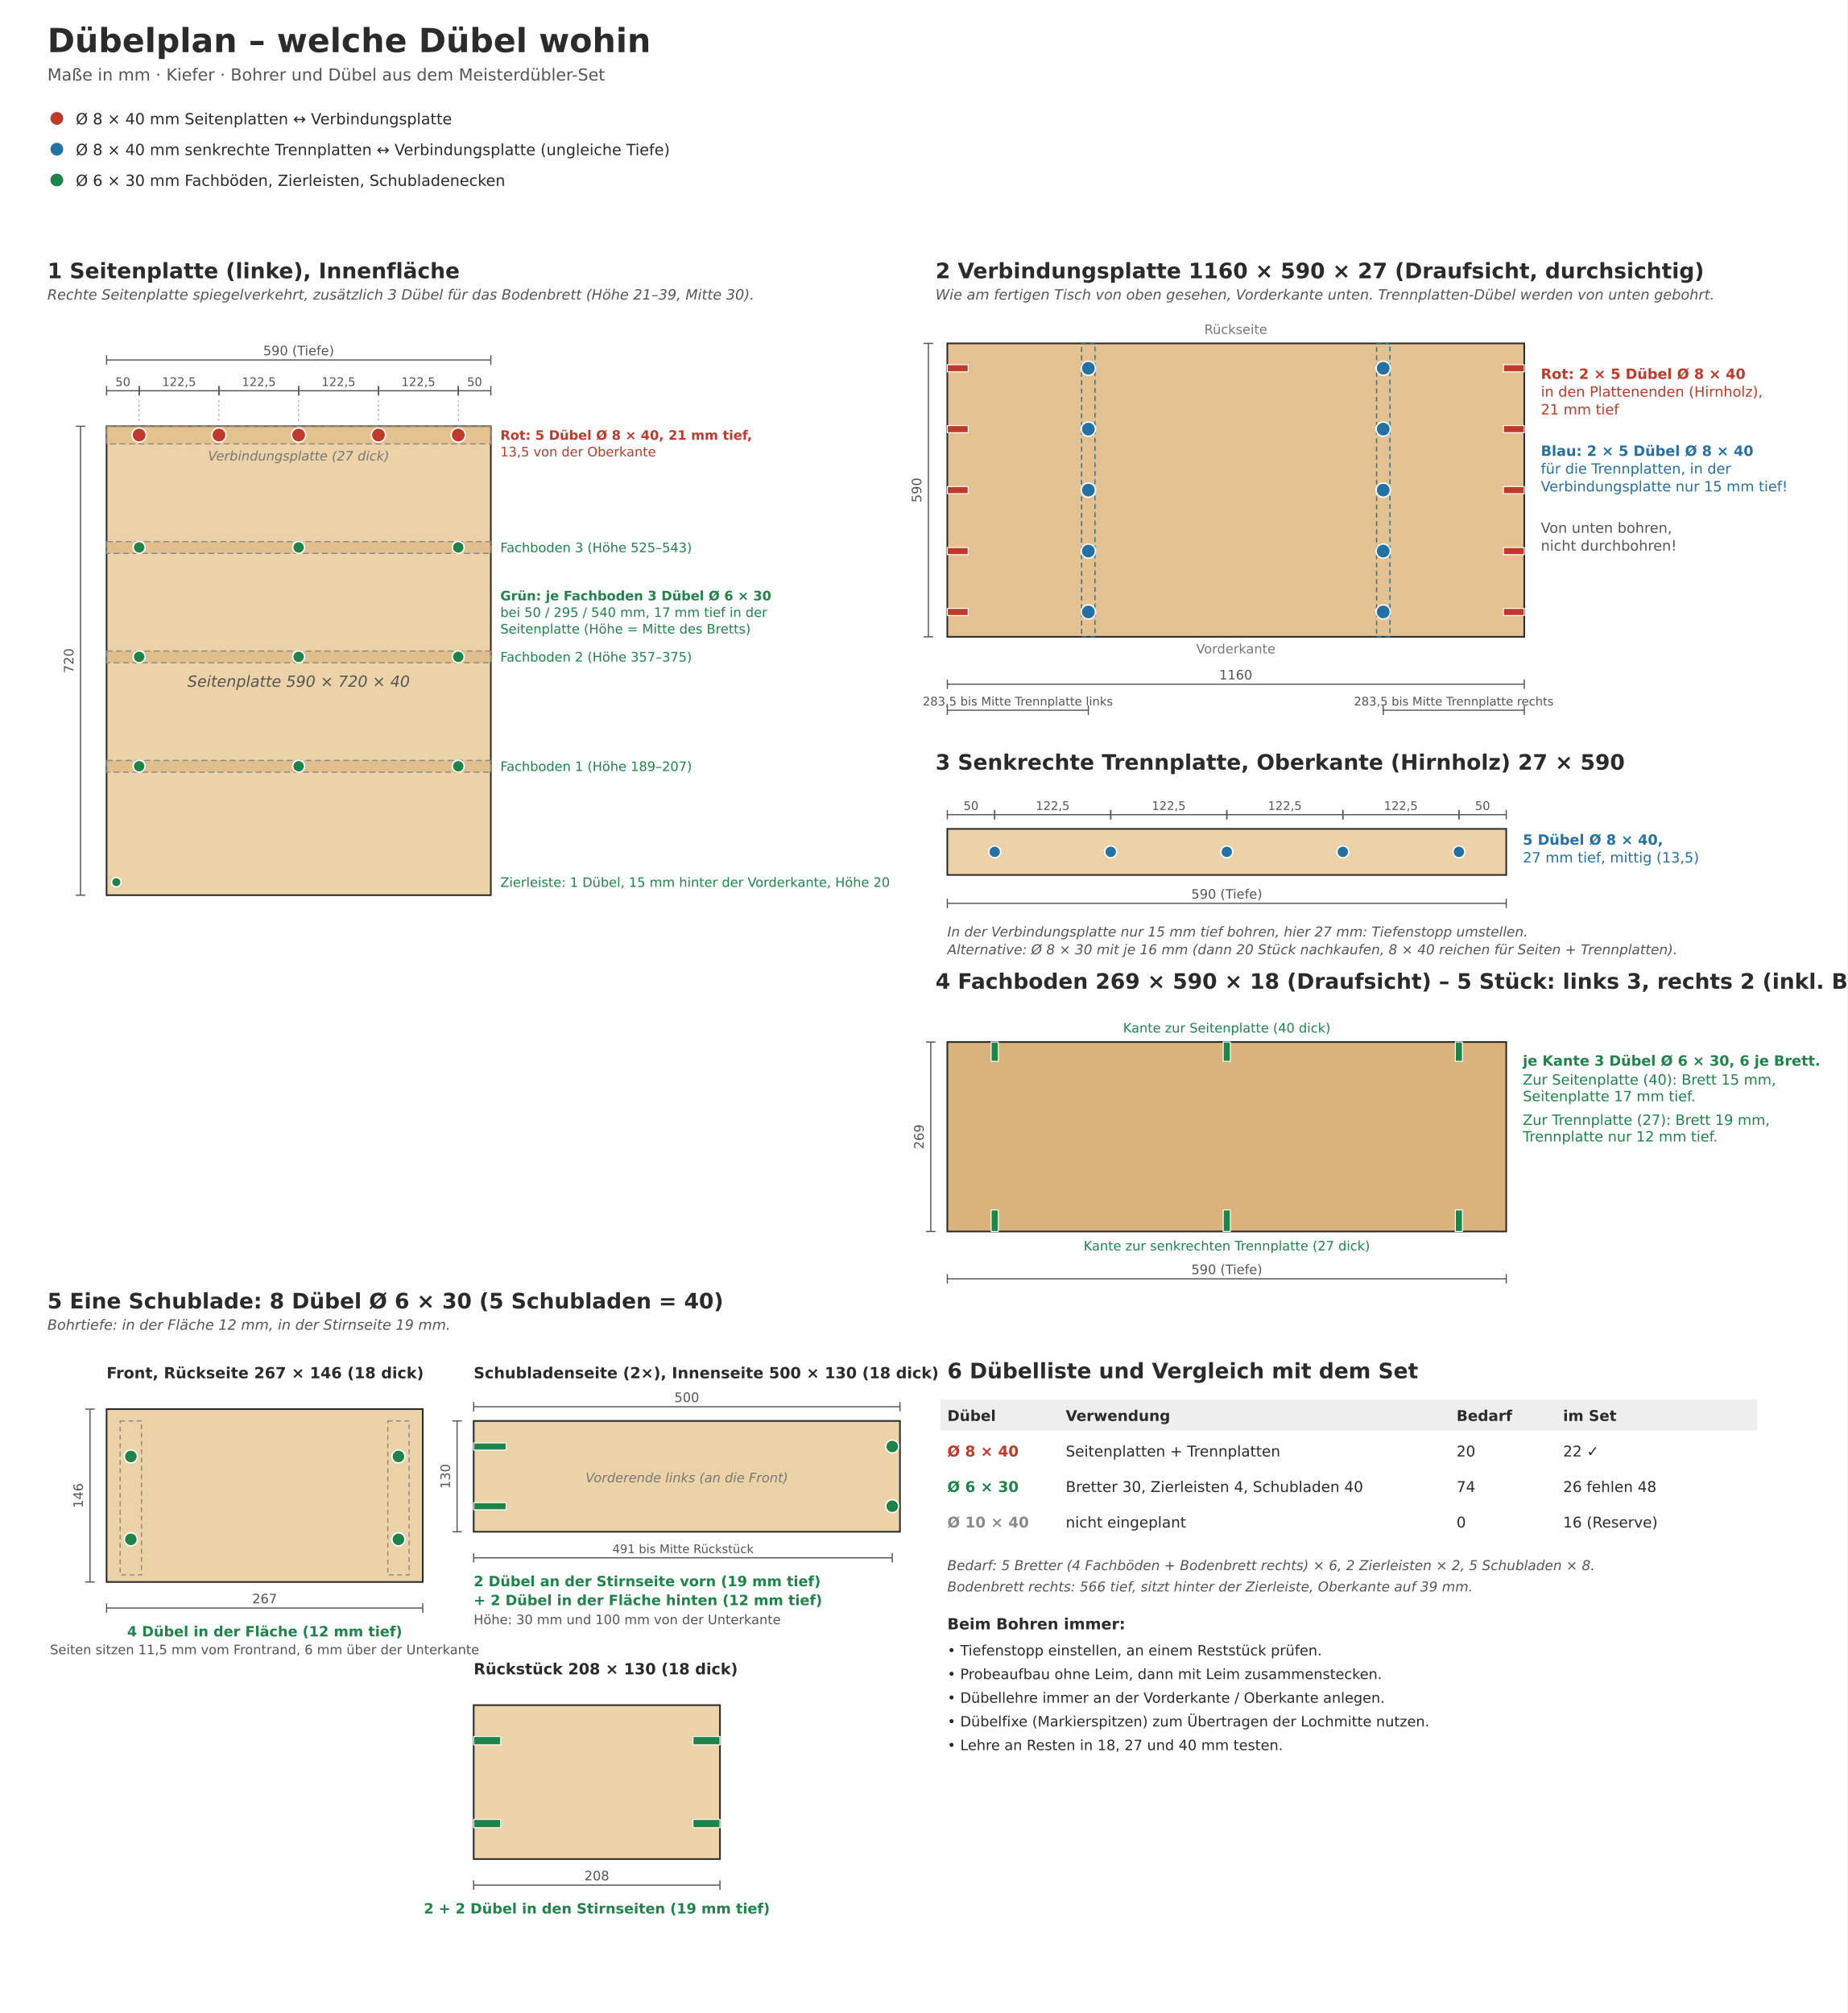
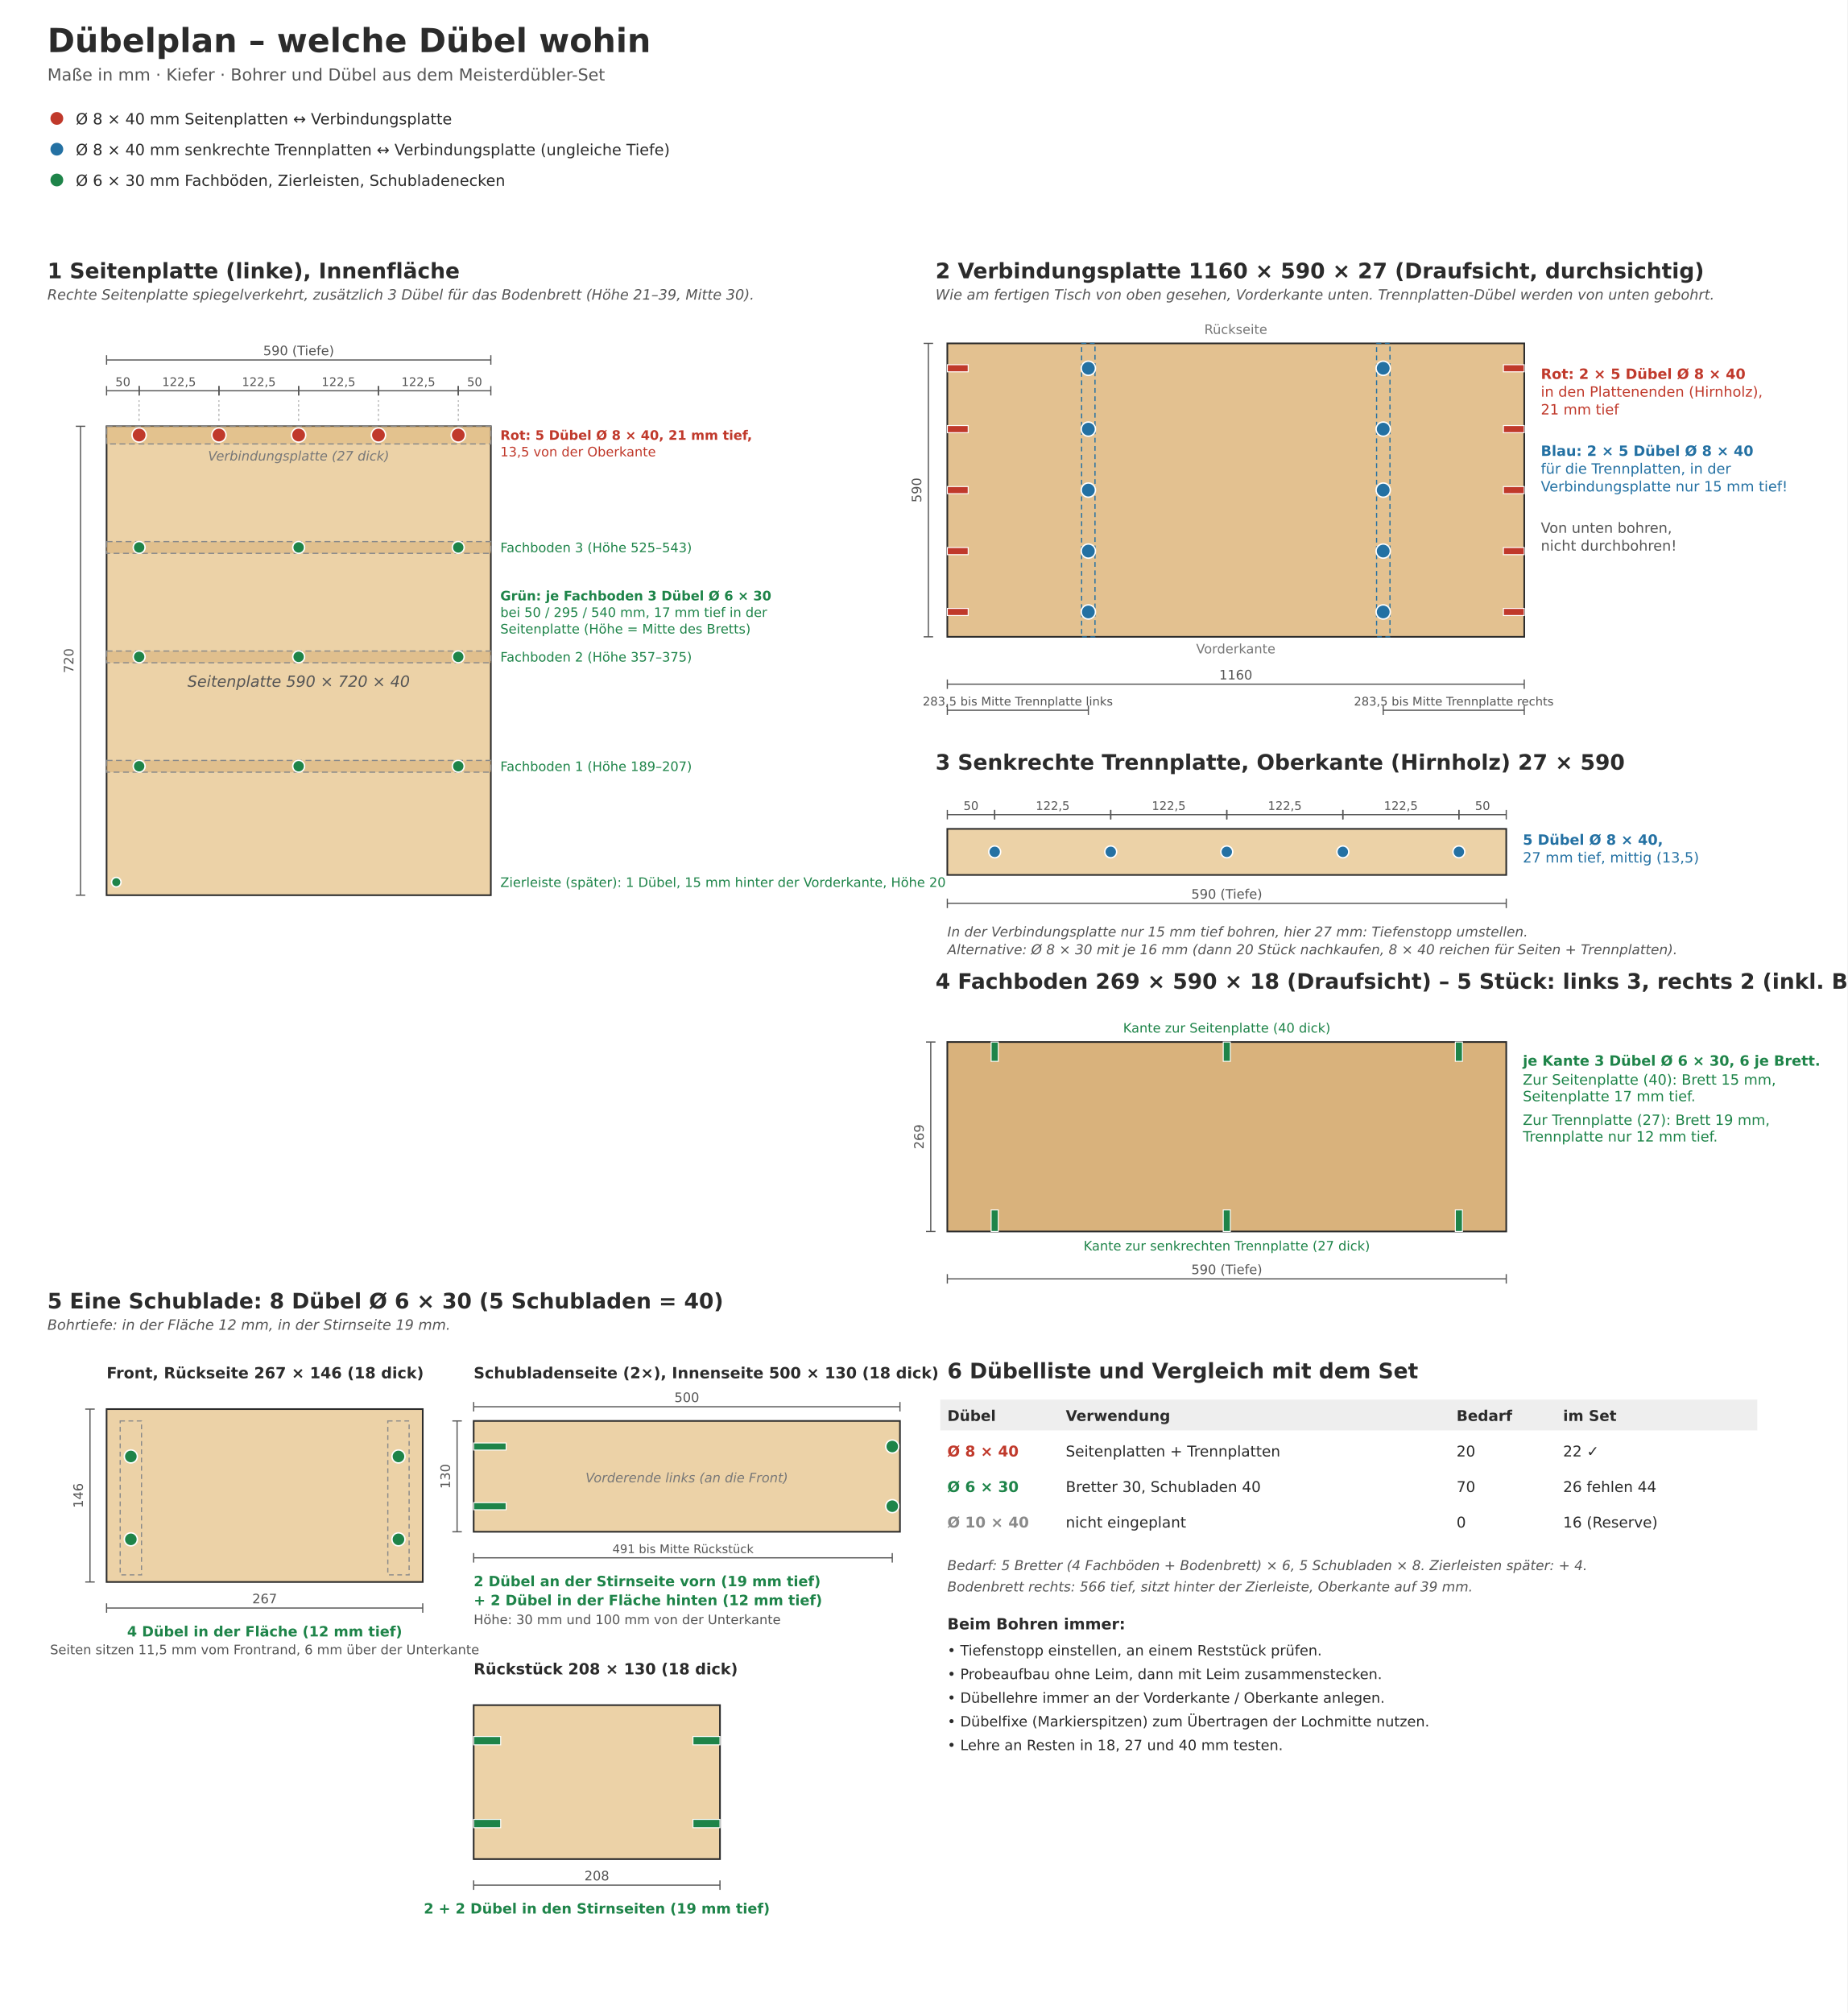
<svg xmlns="http://www.w3.org/2000/svg" width="1560" height="1700" viewBox="0 0 1560 1700" font-family="DejaVu Sans, Arial, sans-serif">
  <rect width="1560" height="1700" fill="#ffffff" />
  <text x="40.0" y="44.0" font-size="28" text-anchor="start" fill="#2b2b2b" font-weight="bold">Dübelplan – welche Dübel wohin</text>
  <text x="40.0" y="68.0" font-size="14" text-anchor="start" fill="#555" font-weight="normal">Maße in mm · Kiefer · Bohrer und Dübel aus dem Meisterdübler-Set</text>
  <circle cx="48.0" cy="100.0" r="6" fill="#c0392b" stroke="#fff" stroke-width="1.2" />
  <text x="64.0" y="105.0" font-size="13" text-anchor="start" fill="#2b2b2b" font-weight="normal">Ø 8 × 40 mm  Seitenplatten ↔ Verbindungsplatte</text>
  <circle cx="48.0" cy="126.0" r="6" fill="#2471a3" stroke="#fff" stroke-width="1.2" />
  <text x="64.0" y="131.0" font-size="13" text-anchor="start" fill="#2b2b2b" font-weight="normal">Ø 8 × 40 mm  senkrechte Trennplatten ↔ Verbindungsplatte (ungleiche Tiefe)</text>
  <circle cx="48.0" cy="152.0" r="6" fill="#1e8449" stroke="#fff" stroke-width="1.2" />
  <text x="64.0" y="157.0" font-size="13" text-anchor="start" fill="#2b2b2b" font-weight="normal">Ø 6 × 30 mm  Fachböden, Zierleisten, Schubladenecken</text>
  <text x="40.0" y="235.0" font-size="18" text-anchor="start" fill="#2b2b2b" font-weight="bold">1  Seitenplatte (linke), Innenfläche</text>
  <text x="40.0" y="253.0" font-size="12" text-anchor="start" fill="#555" font-weight="normal" font-style="italic">Rechte Seitenplatte spiegelverkehrt, zusätzlich 3 Dübel für das Bodenbrett (Höhe 21–39, Mitte 30).</text>
  <rect x="90.0" y="360.0" width="324.5" height="396.0" fill="#ecd2a7" stroke="#2b2b2b" stroke-width="1.4" />
  <rect x="90.0" y="360.0" width="324.5" height="14.9" fill="#e0bb84" fill-opacity="0.7" stroke="#8a8a8a" stroke-width="1" stroke-dasharray="5,3" />
  <text x="252.2" y="388.9" font-size="11" text-anchor="middle" fill="#777" font-weight="normal" font-style="italic">Verbindungsplatte (27 dick)</text>
  <circle cx="117.5" cy="367.4" r="6" fill="#c0392b" stroke="#fff" stroke-width="1.2" />
  <circle cx="184.9" cy="367.4" r="6" fill="#c0392b" stroke="#fff" stroke-width="1.2" />
  <circle cx="252.2" cy="367.4" r="6" fill="#c0392b" stroke="#fff" stroke-width="1.2" />
  <circle cx="319.6" cy="367.4" r="6" fill="#c0392b" stroke="#fff" stroke-width="1.2" />
  <circle cx="387.0" cy="367.4" r="6" fill="#c0392b" stroke="#fff" stroke-width="1.2" />
  <rect x="90.0" y="642.2" width="324.5" height="9.9" fill="#d9b27c" fill-opacity="0.6" stroke="#8a8a8a" stroke-width="1" stroke-dasharray="5,3" />
  <circle cx="117.5" cy="647.1" r="5" fill="#1e8449" stroke="#fff" stroke-width="1.2" />
  <circle cx="252.2" cy="647.1" r="5" fill="#1e8449" stroke="#fff" stroke-width="1.2" />
  <circle cx="387.0" cy="647.1" r="5" fill="#1e8449" stroke="#fff" stroke-width="1.2" />
  <text x="422.5" y="651.1" font-size="11" text-anchor="start" fill="#1e8449" font-weight="normal">Fachboden 1  (Höhe 189–207)</text>
  <rect x="90.0" y="549.8" width="324.5" height="9.9" fill="#d9b27c" fill-opacity="0.6" stroke="#8a8a8a" stroke-width="1" stroke-dasharray="5,3" />
  <circle cx="117.5" cy="554.7" r="5" fill="#1e8449" stroke="#fff" stroke-width="1.2" />
  <circle cx="252.2" cy="554.7" r="5" fill="#1e8449" stroke="#fff" stroke-width="1.2" />
  <circle cx="387.0" cy="554.7" r="5" fill="#1e8449" stroke="#fff" stroke-width="1.2" />
  <text x="422.5" y="558.7" font-size="11" text-anchor="start" fill="#1e8449" font-weight="normal">Fachboden 2  (Höhe 357–375)</text>
  <rect x="90.0" y="457.4" width="324.5" height="9.9" fill="#d9b27c" fill-opacity="0.6" stroke="#8a8a8a" stroke-width="1" stroke-dasharray="5,3" />
  <circle cx="117.5" cy="462.3" r="5" fill="#1e8449" stroke="#fff" stroke-width="1.2" />
  <circle cx="252.2" cy="462.3" r="5" fill="#1e8449" stroke="#fff" stroke-width="1.2" />
  <circle cx="387.0" cy="462.3" r="5" fill="#1e8449" stroke="#fff" stroke-width="1.2" />
  <text x="422.5" y="466.3" font-size="11" text-anchor="start" fill="#1e8449" font-weight="normal">Fachboden 3  (Höhe 525–543)</text>
  <circle cx="98.2" cy="745.0" r="4" fill="#1e8449" stroke="#fff" stroke-width="1.2" />
-   <text x="422.5" y="749.0" font-size="11" text-anchor="start" fill="#1e8449" font-weight="normal">Zierleiste: 1 Dübel, 15 mm hinter der Vorderkante, Höhe 20</text>
+   <text x="422.5" y="749.0" font-size="11" text-anchor="start" fill="#1e8449" font-weight="normal">Zierleiste (später): 1 Dübel, 15 mm hinter der Vorderkante, Höhe 20</text>
  <text x="252.2" y="580.0" font-size="13" text-anchor="middle" fill="#555" font-weight="normal" font-style="italic">Seitenplatte 590 × 720 × 40</text>
  <line x1="90.0" y1="304.0" x2="414.5" y2="304.0" stroke="#555555" stroke-width="1" />
  <line x1="90.0" y1="300.0" x2="90.0" y2="308.0" stroke="#555555" stroke-width="1" />
  <line x1="414.5" y1="300.0" x2="414.5" y2="308.0" stroke="#555555" stroke-width="1" />
  <text x="252.2" y="300.0" font-size="11" text-anchor="middle" fill="#555555" font-weight="normal">590 (Tiefe)</text>
  <line x1="117.5" y1="355.4" x2="117.5" y2="338.0" stroke="#8a8a8a" stroke-width="0.6" stroke-dasharray="2,2" />
  <line x1="184.9" y1="355.4" x2="184.9" y2="338.0" stroke="#8a8a8a" stroke-width="0.6" stroke-dasharray="2,2" />
  <line x1="252.2" y1="355.4" x2="252.2" y2="338.0" stroke="#8a8a8a" stroke-width="0.6" stroke-dasharray="2,2" />
  <line x1="319.6" y1="355.4" x2="319.6" y2="338.0" stroke="#8a8a8a" stroke-width="0.6" stroke-dasharray="2,2" />
  <line x1="387.0" y1="355.4" x2="387.0" y2="338.0" stroke="#8a8a8a" stroke-width="0.6" stroke-dasharray="2,2" />
  <line x1="90.0" y1="330.0" x2="117.5" y2="330.0" stroke="#555555" stroke-width="1" />
  <line x1="90.0" y1="326.0" x2="90.0" y2="334.0" stroke="#555555" stroke-width="1" />
  <line x1="117.5" y1="326.0" x2="117.5" y2="334.0" stroke="#555555" stroke-width="1" />
  <text x="103.8" y="326.0" font-size="10" text-anchor="middle" fill="#555555" font-weight="normal">50</text>
  <line x1="117.5" y1="330.0" x2="184.9" y2="330.0" stroke="#555555" stroke-width="1" />
  <line x1="117.5" y1="326.0" x2="117.5" y2="334.0" stroke="#555555" stroke-width="1" />
  <line x1="184.9" y1="326.0" x2="184.9" y2="334.0" stroke="#555555" stroke-width="1" />
  <text x="151.2" y="326.0" font-size="10" text-anchor="middle" fill="#555555" font-weight="normal">122,5</text>
  <line x1="184.9" y1="330.0" x2="252.2" y2="330.0" stroke="#555555" stroke-width="1" />
  <line x1="184.9" y1="326.0" x2="184.9" y2="334.0" stroke="#555555" stroke-width="1" />
  <line x1="252.2" y1="326.0" x2="252.2" y2="334.0" stroke="#555555" stroke-width="1" />
  <text x="218.6" y="326.0" font-size="10" text-anchor="middle" fill="#555555" font-weight="normal">122,5</text>
  <line x1="252.2" y1="330.0" x2="319.6" y2="330.0" stroke="#555555" stroke-width="1" />
  <line x1="252.2" y1="326.0" x2="252.2" y2="334.0" stroke="#555555" stroke-width="1" />
  <line x1="319.6" y1="326.0" x2="319.6" y2="334.0" stroke="#555555" stroke-width="1" />
  <text x="285.9" y="326.0" font-size="10" text-anchor="middle" fill="#555555" font-weight="normal">122,5</text>
  <line x1="319.6" y1="330.0" x2="387.0" y2="330.0" stroke="#555555" stroke-width="1" />
  <line x1="319.6" y1="326.0" x2="319.6" y2="334.0" stroke="#555555" stroke-width="1" />
  <line x1="387.0" y1="326.0" x2="387.0" y2="334.0" stroke="#555555" stroke-width="1" />
  <text x="353.3" y="326.0" font-size="10" text-anchor="middle" fill="#555555" font-weight="normal">122,5</text>
  <line x1="387.0" y1="330.0" x2="414.5" y2="330.0" stroke="#555555" stroke-width="1" />
  <line x1="387.0" y1="326.0" x2="387.0" y2="334.0" stroke="#555555" stroke-width="1" />
  <line x1="414.5" y1="326.0" x2="414.5" y2="334.0" stroke="#555555" stroke-width="1" />
  <text x="400.8" y="326.0" font-size="10" text-anchor="middle" fill="#555555" font-weight="normal">50</text>
  <line x1="68.0" y1="360.0" x2="68.0" y2="756.0" stroke="#555555" stroke-width="1" />
  <line x1="64.0" y1="360.0" x2="72.0" y2="360.0" stroke="#555555" stroke-width="1" />
  <line x1="64.0" y1="756.0" x2="72.0" y2="756.0" stroke="#555555" stroke-width="1" />
  <text x="62.0" y="558.0" font-size="11" text-anchor="middle" fill="#555555" font-weight="normal" transform="rotate(-90 62.0 558.0)">720</text>
  <text x="422.5" y="371.4" font-size="11" text-anchor="start" fill="#c0392b" font-weight="bold">Rot: 5 Dübel Ø 8 × 40, 21 mm tief,</text>
  <text x="422.5" y="385.4" font-size="11" text-anchor="start" fill="#c0392b" font-weight="normal">13,5 von der Oberkante</text>
  <text x="422.5" y="507.0" font-size="11" text-anchor="start" fill="#1e8449" font-weight="bold">Grün: je Fachboden 3 Dübel Ø 6 × 30</text>
  <text x="422.5" y="521.0" font-size="11" text-anchor="start" fill="#1e8449" font-weight="normal">bei 50 / 295 / 540 mm, 17 mm tief in der</text>
  <text x="422.5" y="535.0" font-size="11" text-anchor="start" fill="#1e8449" font-weight="normal">Seitenplatte (Höhe = Mitte des Bretts)</text>
  <text x="790.0" y="235.0" font-size="18" text-anchor="start" fill="#2b2b2b" font-weight="bold">2  Verbindungsplatte 1160 × 590 × 27  (Draufsicht, durchsichtig)</text>
  <text x="790.0" y="253.0" font-size="12" text-anchor="start" fill="#555" font-weight="normal" font-style="italic">Wie am fertigen Tisch von oben gesehen, Vorderkante unten. Trennplatten-Dübel werden von unten gebohrt.</text>
  <rect x="800.0" y="290.0" width="487.2" height="247.8" fill="#e0bb84" fill-opacity="0.9" stroke="#2b2b2b" stroke-width="1.4" />
  <text x="1043.6" y="282.0" font-size="11" text-anchor="middle" fill="#777" font-weight="normal">Rückseite</text>
  <text x="1043.6" y="551.8" font-size="11" text-anchor="middle" fill="#777" font-weight="normal">Vorderkante</text>
  <rect x="800.0" y="513.8" width="17.6" height="6" fill="#c0392b" stroke="#fff" stroke-width="0.8" />
  <rect x="1269.6" y="513.8" width="17.6" height="6" fill="#c0392b" stroke="#fff" stroke-width="0.8" />
  <rect x="800.0" y="462.4" width="17.6" height="6" fill="#c0392b" stroke="#fff" stroke-width="0.8" />
  <rect x="1269.6" y="462.4" width="17.6" height="6" fill="#c0392b" stroke="#fff" stroke-width="0.8" />
  <rect x="800.0" y="410.9" width="17.6" height="6" fill="#c0392b" stroke="#fff" stroke-width="0.8" />
  <rect x="1269.6" y="410.9" width="17.6" height="6" fill="#c0392b" stroke="#fff" stroke-width="0.8" />
  <rect x="800.0" y="359.4" width="17.6" height="6" fill="#c0392b" stroke="#fff" stroke-width="0.8" />
  <rect x="1269.6" y="359.4" width="17.6" height="6" fill="#c0392b" stroke="#fff" stroke-width="0.8" />
  <rect x="800.0" y="308.0" width="17.6" height="6" fill="#c0392b" stroke="#fff" stroke-width="0.8" />
  <rect x="1269.6" y="308.0" width="17.6" height="6" fill="#c0392b" stroke="#fff" stroke-width="0.8" />
  <rect x="913.4" y="290.0" width="11.3" height="247.8" fill="none" stroke="#2471a3" stroke-width="1" stroke-dasharray="4,3" />
  <rect x="1162.5" y="290.0" width="11.3" height="247.8" fill="none" stroke="#2471a3" stroke-width="1" stroke-dasharray="4,3" />
  <circle cx="919.1" cy="516.8" r="6" fill="#2471a3" stroke="#fff" stroke-width="1.2" />
  <circle cx="1168.1" cy="516.8" r="6" fill="#2471a3" stroke="#fff" stroke-width="1.2" />
  <circle cx="919.1" cy="465.4" r="6" fill="#2471a3" stroke="#fff" stroke-width="1.2" />
  <circle cx="1168.1" cy="465.4" r="6" fill="#2471a3" stroke="#fff" stroke-width="1.2" />
  <circle cx="919.1" cy="413.9" r="6" fill="#2471a3" stroke="#fff" stroke-width="1.2" />
  <circle cx="1168.1" cy="413.9" r="6" fill="#2471a3" stroke="#fff" stroke-width="1.2" />
  <circle cx="919.1" cy="362.4" r="6" fill="#2471a3" stroke="#fff" stroke-width="1.2" />
  <circle cx="1168.1" cy="362.4" r="6" fill="#2471a3" stroke="#fff" stroke-width="1.2" />
  <circle cx="919.1" cy="311.0" r="6" fill="#2471a3" stroke="#fff" stroke-width="1.2" />
  <circle cx="1168.1" cy="311.0" r="6" fill="#2471a3" stroke="#fff" stroke-width="1.2" />
  <line x1="800.0" y1="577.8" x2="1287.2" y2="577.8" stroke="#555555" stroke-width="1" />
  <line x1="800.0" y1="573.8" x2="800.0" y2="581.8" stroke="#555555" stroke-width="1" />
  <line x1="1287.2" y1="573.8" x2="1287.2" y2="581.8" stroke="#555555" stroke-width="1" />
  <text x="1043.6" y="573.8" font-size="11" text-anchor="middle" fill="#555555" font-weight="normal">1160</text>
  <line x1="800.0" y1="599.8" x2="919.1" y2="599.8" stroke="#555555" stroke-width="1" />
  <line x1="800.0" y1="595.8" x2="800.0" y2="603.8" stroke="#555555" stroke-width="1" />
  <line x1="919.1" y1="595.8" x2="919.1" y2="603.8" stroke="#555555" stroke-width="1" />
  <text x="859.5" y="595.8" font-size="10" text-anchor="middle" fill="#555555" font-weight="normal">283,5 bis Mitte Trennplatte links</text>
  <line x1="1168.1" y1="599.8" x2="1287.2" y2="599.8" stroke="#555555" stroke-width="1" />
  <line x1="1168.1" y1="595.8" x2="1168.1" y2="603.8" stroke="#555555" stroke-width="1" />
  <line x1="1287.2" y1="595.8" x2="1287.2" y2="603.8" stroke="#555555" stroke-width="1" />
  <text x="1227.7" y="595.8" font-size="10" text-anchor="middle" fill="#555555" font-weight="normal">283,5 bis Mitte Trennplatte rechts</text>
  <line x1="784.0" y1="290.0" x2="784.0" y2="537.8" stroke="#555555" stroke-width="1" />
  <line x1="780.0" y1="290.0" x2="788.0" y2="290.0" stroke="#555555" stroke-width="1" />
  <line x1="780.0" y1="537.8" x2="788.0" y2="537.8" stroke="#555555" stroke-width="1" />
  <text x="778.0" y="413.9" font-size="11" text-anchor="middle" fill="#555555" font-weight="normal" transform="rotate(-90 778.0 413.9)">590</text>
  <text x="1301.2" y="320.0" font-size="12" text-anchor="start" fill="#c0392b" font-weight="bold">Rot: 2 × 5 Dübel Ø 8 × 40</text>
  <text x="1301.2" y="335.0" font-size="12" text-anchor="start" fill="#c0392b" font-weight="normal">in den Plattenenden (Hirnholz),</text>
  <text x="1301.2" y="350.0" font-size="12" text-anchor="start" fill="#c0392b" font-weight="normal">21 mm tief</text>
  <text x="1301.2" y="385.0" font-size="12" text-anchor="start" fill="#2471a3" font-weight="bold">Blau: 2 × 5 Dübel Ø 8 × 40</text>
  <text x="1301.2" y="400.0" font-size="12" text-anchor="start" fill="#2471a3" font-weight="normal">für die Trennplatten, in der</text>
  <text x="1301.2" y="415.0" font-size="12" text-anchor="start" fill="#2471a3" font-weight="normal">Verbindungsplatte nur 15 mm tief!</text>
  <text x="1301.2" y="450.0" font-size="12" text-anchor="start" fill="#555555" font-weight="normal">Von unten bohren,</text>
  <text x="1301.2" y="465.0" font-size="12" text-anchor="start" fill="#555555" font-weight="normal">nicht durchbohren!</text>
  <text x="790.0" y="650.0" font-size="18" text-anchor="start" fill="#2b2b2b" font-weight="bold">3  Senkrechte Trennplatte, Oberkante (Hirnholz) 27 × 590</text>
  <rect x="800.0" y="700.0" width="472.0" height="38.9" fill="#ecd2a7" stroke="#2b2b2b" stroke-width="1.4" />
  <circle cx="840.0" cy="719.4" r="5" fill="#2471a3" stroke="#fff" stroke-width="1.2" />
  <circle cx="938.0" cy="719.4" r="5" fill="#2471a3" stroke="#fff" stroke-width="1.2" />
  <circle cx="1036.0" cy="719.4" r="5" fill="#2471a3" stroke="#fff" stroke-width="1.2" />
  <circle cx="1134.0" cy="719.4" r="5" fill="#2471a3" stroke="#fff" stroke-width="1.2" />
  <circle cx="1232.0" cy="719.4" r="5" fill="#2471a3" stroke="#fff" stroke-width="1.2" />
  <line x1="800.0" y1="762.9" x2="1272.0" y2="762.9" stroke="#555555" stroke-width="1" />
  <line x1="800.0" y1="758.9" x2="800.0" y2="766.9" stroke="#555555" stroke-width="1" />
  <line x1="1272.0" y1="758.9" x2="1272.0" y2="766.9" stroke="#555555" stroke-width="1" />
  <text x="1036.0" y="758.9" font-size="11" text-anchor="middle" fill="#555555" font-weight="normal">590 (Tiefe)</text>
  <line x1="800.0" y1="688.0" x2="840.0" y2="688.0" stroke="#555555" stroke-width="1" />
  <line x1="800.0" y1="684.0" x2="800.0" y2="692.0" stroke="#555555" stroke-width="1" />
  <line x1="840.0" y1="684.0" x2="840.0" y2="692.0" stroke="#555555" stroke-width="1" />
  <text x="820.0" y="684.0" font-size="10" text-anchor="middle" fill="#555555" font-weight="normal">50</text>
  <line x1="840.0" y1="688.0" x2="938.0" y2="688.0" stroke="#555555" stroke-width="1" />
  <line x1="840.0" y1="684.0" x2="840.0" y2="692.0" stroke="#555555" stroke-width="1" />
  <line x1="938.0" y1="684.0" x2="938.0" y2="692.0" stroke="#555555" stroke-width="1" />
  <text x="889.0" y="684.0" font-size="10" text-anchor="middle" fill="#555555" font-weight="normal">122,5</text>
  <line x1="938.0" y1="688.0" x2="1036.0" y2="688.0" stroke="#555555" stroke-width="1" />
  <line x1="938.0" y1="684.0" x2="938.0" y2="692.0" stroke="#555555" stroke-width="1" />
  <line x1="1036.0" y1="684.0" x2="1036.0" y2="692.0" stroke="#555555" stroke-width="1" />
  <text x="987.0" y="684.0" font-size="10" text-anchor="middle" fill="#555555" font-weight="normal">122,5</text>
  <line x1="1036.0" y1="688.0" x2="1134.0" y2="688.0" stroke="#555555" stroke-width="1" />
  <line x1="1036.0" y1="684.0" x2="1036.0" y2="692.0" stroke="#555555" stroke-width="1" />
  <line x1="1134.0" y1="684.0" x2="1134.0" y2="692.0" stroke="#555555" stroke-width="1" />
  <text x="1085.0" y="684.0" font-size="10" text-anchor="middle" fill="#555555" font-weight="normal">122,5</text>
  <line x1="1134.0" y1="688.0" x2="1232.0" y2="688.0" stroke="#555555" stroke-width="1" />
  <line x1="1134.0" y1="684.0" x2="1134.0" y2="692.0" stroke="#555555" stroke-width="1" />
  <line x1="1232.0" y1="684.0" x2="1232.0" y2="692.0" stroke="#555555" stroke-width="1" />
  <text x="1183.0" y="684.0" font-size="10" text-anchor="middle" fill="#555555" font-weight="normal">122,5</text>
  <line x1="1232.0" y1="688.0" x2="1272.0" y2="688.0" stroke="#555555" stroke-width="1" />
  <line x1="1232.0" y1="684.0" x2="1232.0" y2="692.0" stroke="#555555" stroke-width="1" />
  <line x1="1272.0" y1="684.0" x2="1272.0" y2="692.0" stroke="#555555" stroke-width="1" />
  <text x="1252.0" y="684.0" font-size="10" text-anchor="middle" fill="#555555" font-weight="normal">50</text>
  <text x="1286.0" y="713.4" font-size="12" text-anchor="start" fill="#2471a3" font-weight="bold">5 Dübel Ø 8 × 40,</text>
  <text x="1286.0" y="728.4" font-size="12" text-anchor="start" fill="#2471a3" font-weight="normal">27 mm tief, mittig (13,5)</text>
  <text x="800.0" y="790.9" font-size="11.5" text-anchor="start" fill="#555555" font-weight="normal" font-style="italic">In der Verbindungsplatte nur 15 mm tief bohren, hier 27 mm: Tiefenstopp umstellen.</text>
  <text x="800.0" y="805.9" font-size="11.5" text-anchor="start" fill="#555555" font-weight="normal" font-style="italic">Alternative: Ø 8 × 30 mit je 16 mm (dann 20 Stück nachkaufen, 8 × 40 reichen für Seiten + Trennplatten).</text>
  <text x="790.0" y="835.0" font-size="18" text-anchor="start" fill="#2b2b2b" font-weight="bold">4  Fachboden 269 × 590 × 18  (Draufsicht)  – 5 Stück: links 3, rechts 2 (inkl. Bodenbrett 566 tief)</text>
  <rect x="800.0" y="880.0" width="472.0" height="160.0" fill="#d9b27c" stroke="#2b2b2b" stroke-width="1.4" />
  <rect x="837.0" y="880.0" width="6" height="16.3" fill="#1e8449" stroke="#fff" stroke-width="0.8" />
  <rect x="837.0" y="1021.8" width="6" height="18.2" fill="#1e8449" stroke="#fff" stroke-width="0.8" />
  <rect x="1033.0" y="880.0" width="6" height="16.3" fill="#1e8449" stroke="#fff" stroke-width="0.8" />
  <rect x="1033.0" y="1021.8" width="6" height="18.2" fill="#1e8449" stroke="#fff" stroke-width="0.8" />
  <rect x="1229.0" y="880.0" width="6" height="16.3" fill="#1e8449" stroke="#fff" stroke-width="0.8" />
  <rect x="1229.0" y="1021.8" width="6" height="18.2" fill="#1e8449" stroke="#fff" stroke-width="0.8" />
  <text x="1036.0" y="872.0" font-size="11" text-anchor="middle" fill="#1e8449" font-weight="normal">Kante zur Seitenplatte (40 dick)</text>
  <text x="1036.0" y="1056.0" font-size="11" text-anchor="middle" fill="#1e8449" font-weight="normal">Kante zur senkrechten Trennplatte (27 dick)</text>
  <line x1="800.0" y1="1080.0" x2="1272.0" y2="1080.0" stroke="#555555" stroke-width="1" />
  <line x1="800.0" y1="1076.0" x2="800.0" y2="1084.0" stroke="#555555" stroke-width="1" />
  <line x1="1272.0" y1="1076.0" x2="1272.0" y2="1084.0" stroke="#555555" stroke-width="1" />
  <text x="1036.0" y="1076.0" font-size="11" text-anchor="middle" fill="#555555" font-weight="normal">590 (Tiefe)</text>
  <line x1="786.0" y1="880.0" x2="786.0" y2="1040.0" stroke="#555555" stroke-width="1" />
  <line x1="782.0" y1="880.0" x2="790.0" y2="880.0" stroke="#555555" stroke-width="1" />
  <line x1="782.0" y1="1040.0" x2="790.0" y2="1040.0" stroke="#555555" stroke-width="1" />
  <text x="780.0" y="960.0" font-size="11" text-anchor="middle" fill="#555555" font-weight="normal" transform="rotate(-90 780.0 960.0)">269</text>
  <text x="1286.0" y="900.0" font-size="12" text-anchor="start" fill="#1e8449" font-weight="bold">je Kante 3 Dübel Ø 6 × 30, 6 je Brett.</text>
  <text x="1286.0" y="916.0" font-size="12" text-anchor="start" fill="#1e8449" font-weight="normal">Zur Seitenplatte (40): Brett 15 mm,</text>
  <text x="1286.0" y="930.0" font-size="12" text-anchor="start" fill="#1e8449" font-weight="normal">Seitenplatte 17 mm tief.</text>
  <text x="1286.0" y="950.0" font-size="12" text-anchor="start" fill="#1e8449" font-weight="normal">Zur Trennplatte (27): Brett 19 mm,</text>
  <text x="1286.0" y="964.0" font-size="12" text-anchor="start" fill="#1e8449" font-weight="normal">Trennplatte nur 12 mm tief.</text>
  <text x="40.0" y="1105.0" font-size="18" text-anchor="start" fill="#2b2b2b" font-weight="bold">5  Eine Schublade: 8 Dübel Ø 6 × 30  (5 Schubladen = 40)</text>
  <text x="40.0" y="1123.0" font-size="12" text-anchor="start" fill="#555" font-weight="normal" font-style="italic">Bohrtiefe: in der Fläche 12 mm, in der Stirnseite 19 mm.</text>
  <text x="90.0" y="1164.0" font-size="13" text-anchor="start" fill="#2b2b2b" font-weight="bold">Front, Rückseite 267 × 146 (18 dick)</text>
  <rect x="90.0" y="1190.0" width="267.0" height="146.0" fill="#ecd2a7" stroke="#2b2b2b" stroke-width="1.4" />
  <rect x="101.5" y="1200.0" width="18.0" height="130.0" fill="none" stroke="#8a8a8a" stroke-width="1" stroke-dasharray="4,3" />
  <rect x="327.5" y="1200.0" width="18.0" height="130.0" fill="none" stroke="#8a8a8a" stroke-width="1" stroke-dasharray="4,3" />
  <circle cx="110.5" cy="1300.0" r="5.5" fill="#1e8449" stroke="#fff" stroke-width="1.2" />
  <circle cx="110.5" cy="1230.0" r="5.5" fill="#1e8449" stroke="#fff" stroke-width="1.2" />
  <circle cx="336.5" cy="1300.0" r="5.5" fill="#1e8449" stroke="#fff" stroke-width="1.2" />
  <circle cx="336.5" cy="1230.0" r="5.5" fill="#1e8449" stroke="#fff" stroke-width="1.2" />
  <line x1="90.0" y1="1358.0" x2="357.0" y2="1358.0" stroke="#555555" stroke-width="1" />
  <line x1="90.0" y1="1354.0" x2="90.0" y2="1362.0" stroke="#555555" stroke-width="1" />
  <line x1="357.0" y1="1354.0" x2="357.0" y2="1362.0" stroke="#555555" stroke-width="1" />
  <text x="223.5" y="1354.0" font-size="11" text-anchor="middle" fill="#555555" font-weight="normal">267</text>
  <line x1="76.0" y1="1190.0" x2="76.0" y2="1336.0" stroke="#555555" stroke-width="1" />
  <line x1="72.0" y1="1190.0" x2="80.0" y2="1190.0" stroke="#555555" stroke-width="1" />
  <line x1="72.0" y1="1336.0" x2="80.0" y2="1336.0" stroke="#555555" stroke-width="1" />
  <text x="70.0" y="1263.0" font-size="11" text-anchor="middle" fill="#555555" font-weight="normal" transform="rotate(-90 70.0 1263.0)">146</text>
  <text x="223.5" y="1382.0" font-size="12" text-anchor="middle" fill="#1e8449" font-weight="bold">4 Dübel in der Fläche (12 mm tief)</text>
  <text x="223.5" y="1397.0" font-size="11" text-anchor="middle" fill="#555555" font-weight="normal">Seiten sitzen 11,5 mm vom Frontrand, 6 mm über der Unterkante</text>
  <text x="400.0" y="1164.0" font-size="13" text-anchor="start" fill="#2b2b2b" font-weight="bold">Schubladenseite (2×), Innenseite 500 × 130 (18 dick)</text>
  <rect x="400.0" y="1200.0" width="360.0" height="93.6" fill="#ecd2a7" stroke="#2b2b2b" stroke-width="1.4" />
  <text x="580.0" y="1251.8" font-size="11" text-anchor="middle" fill="#777" font-weight="normal" font-style="italic">Vorderende links (an die Front)</text>
  <rect x="400.0" y="1269.0" width="27.4" height="6" fill="#1e8449" stroke="#fff" stroke-width="0.8" />
  <circle cx="753.5" cy="1272.0" r="5.5" fill="#1e8449" stroke="#fff" stroke-width="1.2" />
  <rect x="400.0" y="1218.6" width="27.4" height="6" fill="#1e8449" stroke="#fff" stroke-width="0.8" />
  <circle cx="753.5" cy="1221.6" r="5.5" fill="#1e8449" stroke="#fff" stroke-width="1.2" />
  <line x1="400.0" y1="1188.0" x2="760.0" y2="1188.0" stroke="#555555" stroke-width="1" />
  <line x1="400.0" y1="1184.0" x2="400.0" y2="1192.0" stroke="#555555" stroke-width="1" />
  <line x1="760.0" y1="1184.0" x2="760.0" y2="1192.0" stroke="#555555" stroke-width="1" />
  <text x="580.0" y="1184.0" font-size="11" text-anchor="middle" fill="#555555" font-weight="normal">500</text>
  <line x1="400.0" y1="1315.6" x2="753.5" y2="1315.6" stroke="#555555" stroke-width="1" />
  <line x1="400.0" y1="1311.6" x2="400.0" y2="1319.6" stroke="#555555" stroke-width="1" />
  <line x1="753.5" y1="1311.6" x2="753.5" y2="1319.6" stroke="#555555" stroke-width="1" />
  <text x="576.8" y="1311.6" font-size="10" text-anchor="middle" fill="#555555" font-weight="normal">491 bis Mitte Rückstück</text>
  <line x1="386.0" y1="1200.0" x2="386.0" y2="1293.6" stroke="#555555" stroke-width="1" />
  <line x1="382.0" y1="1200.0" x2="390.0" y2="1200.0" stroke="#555555" stroke-width="1" />
  <line x1="382.0" y1="1293.6" x2="390.0" y2="1293.6" stroke="#555555" stroke-width="1" />
  <text x="380.0" y="1246.8" font-size="11" text-anchor="middle" fill="#555555" font-weight="normal" transform="rotate(-90 380.0 1246.8)">130</text>
  <text x="400.0" y="1339.6" font-size="12" text-anchor="start" fill="#1e8449" font-weight="bold">2 Dübel an der Stirnseite vorn (19 mm tief)</text>
  <text x="400.0" y="1355.6" font-size="12" text-anchor="start" fill="#1e8449" font-weight="bold">+ 2 Dübel in der Fläche hinten (12 mm tief)</text>
  <text x="400.0" y="1371.6" font-size="11" text-anchor="start" fill="#555555" font-weight="normal">Höhe: 30 mm und 100 mm von der Unterkante</text>
  <text x="400.0" y="1414.0" font-size="13" text-anchor="start" fill="#2b2b2b" font-weight="bold">Rückstück 208 × 130 (18 dick)</text>
  <rect x="400.0" y="1440.0" width="208.0" height="130.0" fill="#ecd2a7" stroke="#2b2b2b" stroke-width="1.4" />
  <rect x="400.0" y="1536.5" width="22.8" height="7" fill="#1e8449" stroke="#fff" stroke-width="0.8" />
  <rect x="585.2" y="1536.5" width="22.8" height="7" fill="#1e8449" stroke="#fff" stroke-width="0.8" />
  <rect x="400.0" y="1466.5" width="22.8" height="7" fill="#1e8449" stroke="#fff" stroke-width="0.8" />
  <rect x="585.2" y="1466.5" width="22.8" height="7" fill="#1e8449" stroke="#fff" stroke-width="0.8" />
  <line x1="400.0" y1="1592.0" x2="608.0" y2="1592.0" stroke="#555555" stroke-width="1" />
  <line x1="400.0" y1="1588.0" x2="400.0" y2="1596.0" stroke="#555555" stroke-width="1" />
  <line x1="608.0" y1="1588.0" x2="608.0" y2="1596.0" stroke="#555555" stroke-width="1" />
  <text x="504.0" y="1588.0" font-size="11" text-anchor="middle" fill="#555555" font-weight="normal">208</text>
  <text x="504.0" y="1616.0" font-size="12" text-anchor="middle" fill="#1e8449" font-weight="bold">2 + 2 Dübel in den Stirnseiten (19 mm tief)</text>
  <text x="800.0" y="1164.0" font-size="18" text-anchor="start" fill="#2b2b2b" font-weight="bold">6  Dübelliste und Vergleich mit dem Set</text>
  <rect x="794.0" y="1182.0" width="690.0" height="26.0" fill="#eee" stroke="none" stroke-width="1.2" />
  <text x="800.0" y="1200.0" font-size="12.5" text-anchor="start" fill="#2b2b2b" font-weight="bold">Dübel</text>
  <text x="900.0" y="1200.0" font-size="12.5" text-anchor="start" fill="#2b2b2b" font-weight="bold">Verwendung</text>
  <text x="1230.0" y="1200.0" font-size="12.5" text-anchor="start" fill="#2b2b2b" font-weight="bold">Bedarf</text>
  <text x="1320.0" y="1200.0" font-size="12.5" text-anchor="start" fill="#2b2b2b" font-weight="bold">im Set</text>
  <text x="800.0" y="1230.0" font-size="12.5" text-anchor="start" fill="#c0392b" font-weight="bold">Ø 8 × 40</text>
  <text x="900.0" y="1230.0" font-size="12.5" text-anchor="start" fill="#2b2b2b" font-weight="normal">Seitenplatten + Trennplatten</text>
  <text x="1230.0" y="1230.0" font-size="12.5" text-anchor="start" fill="#2b2b2b" font-weight="normal">20</text>
  <text x="1320.0" y="1230.0" font-size="12.5" text-anchor="start" fill="#2b2b2b" font-weight="normal">22  ✓</text>
  <text x="800.0" y="1260.0" font-size="12.5" text-anchor="start" fill="#1e8449" font-weight="bold">Ø 6 × 30</text>
-   <text x="900.0" y="1260.0" font-size="12.5" text-anchor="start" fill="#2b2b2b" font-weight="normal">Bretter 30, Zierleisten 4, Schubladen 40</text>
-   <text x="1230.0" y="1260.0" font-size="12.5" text-anchor="start" fill="#2b2b2b" font-weight="normal">74</text>
-   <text x="1320.0" y="1260.0" font-size="12.5" text-anchor="start" fill="#2b2b2b" font-weight="normal">26  fehlen 48</text>
+   <text x="900.0" y="1260.0" font-size="12.5" text-anchor="start" fill="#2b2b2b" font-weight="normal">Bretter 30, Schubladen 40</text>
+   <text x="1230.0" y="1260.0" font-size="12.5" text-anchor="start" fill="#2b2b2b" font-weight="normal">70</text>
+   <text x="1320.0" y="1260.0" font-size="12.5" text-anchor="start" fill="#2b2b2b" font-weight="normal">26  fehlen 44</text>
  <text x="800.0" y="1290.0" font-size="12.5" text-anchor="start" fill="#8a8a8a" font-weight="bold">Ø 10 × 40</text>
  <text x="900.0" y="1290.0" font-size="12.5" text-anchor="start" fill="#2b2b2b" font-weight="normal">nicht eingeplant</text>
  <text x="1230.0" y="1290.0" font-size="12.5" text-anchor="start" fill="#2b2b2b" font-weight="normal">0</text>
  <text x="1320.0" y="1290.0" font-size="12.5" text-anchor="start" fill="#2b2b2b" font-weight="normal">16 (Reserve)</text>
-   <text x="800.0" y="1326.0" font-size="11.5" text-anchor="start" fill="#555555" font-weight="normal" font-style="italic">Bedarf: 5 Bretter (4 Fachböden + Bodenbrett rechts) × 6, 2 Zierleisten × 2, 5 Schubladen × 8.</text>
+   <text x="800.0" y="1326.0" font-size="11.5" text-anchor="start" fill="#555555" font-weight="normal" font-style="italic">Bedarf: 5 Bretter (4 Fachböden + Bodenbrett) × 6, 5 Schubladen × 8. Zierleisten später: + 4.</text>
  <text x="800.0" y="1344.0" font-size="11.5" text-anchor="start" fill="#555555" font-weight="normal" font-style="italic">Bodenbrett rechts: 566 tief, sitzt hinter der Zierleiste, Oberkante auf 39 mm.</text>
  <text x="800.0" y="1376.0" font-size="13" text-anchor="start" fill="#2b2b2b" font-weight="bold">Beim Bohren immer:</text>
  <text x="800.0" y="1398.0" font-size="12" text-anchor="start" fill="#2b2b2b" font-weight="normal">• Tiefenstopp einstellen, an einem Reststück prüfen.</text>
  <text x="800.0" y="1418.0" font-size="12" text-anchor="start" fill="#2b2b2b" font-weight="normal">• Probeaufbau ohne Leim, dann mit Leim zusammenstecken.</text>
  <text x="800.0" y="1438.0" font-size="12" text-anchor="start" fill="#2b2b2b" font-weight="normal">• Dübellehre immer an der Vorderkante / Oberkante anlegen.</text>
  <text x="800.0" y="1458.0" font-size="12" text-anchor="start" fill="#2b2b2b" font-weight="normal">• Dübelfixe (Markierspitzen) zum Übertragen der Lochmitte nutzen.</text>
  <text x="800.0" y="1478.0" font-size="12" text-anchor="start" fill="#2b2b2b" font-weight="normal">• Lehre an Resten in 18, 27 und 40 mm testen.</text>
</svg>
